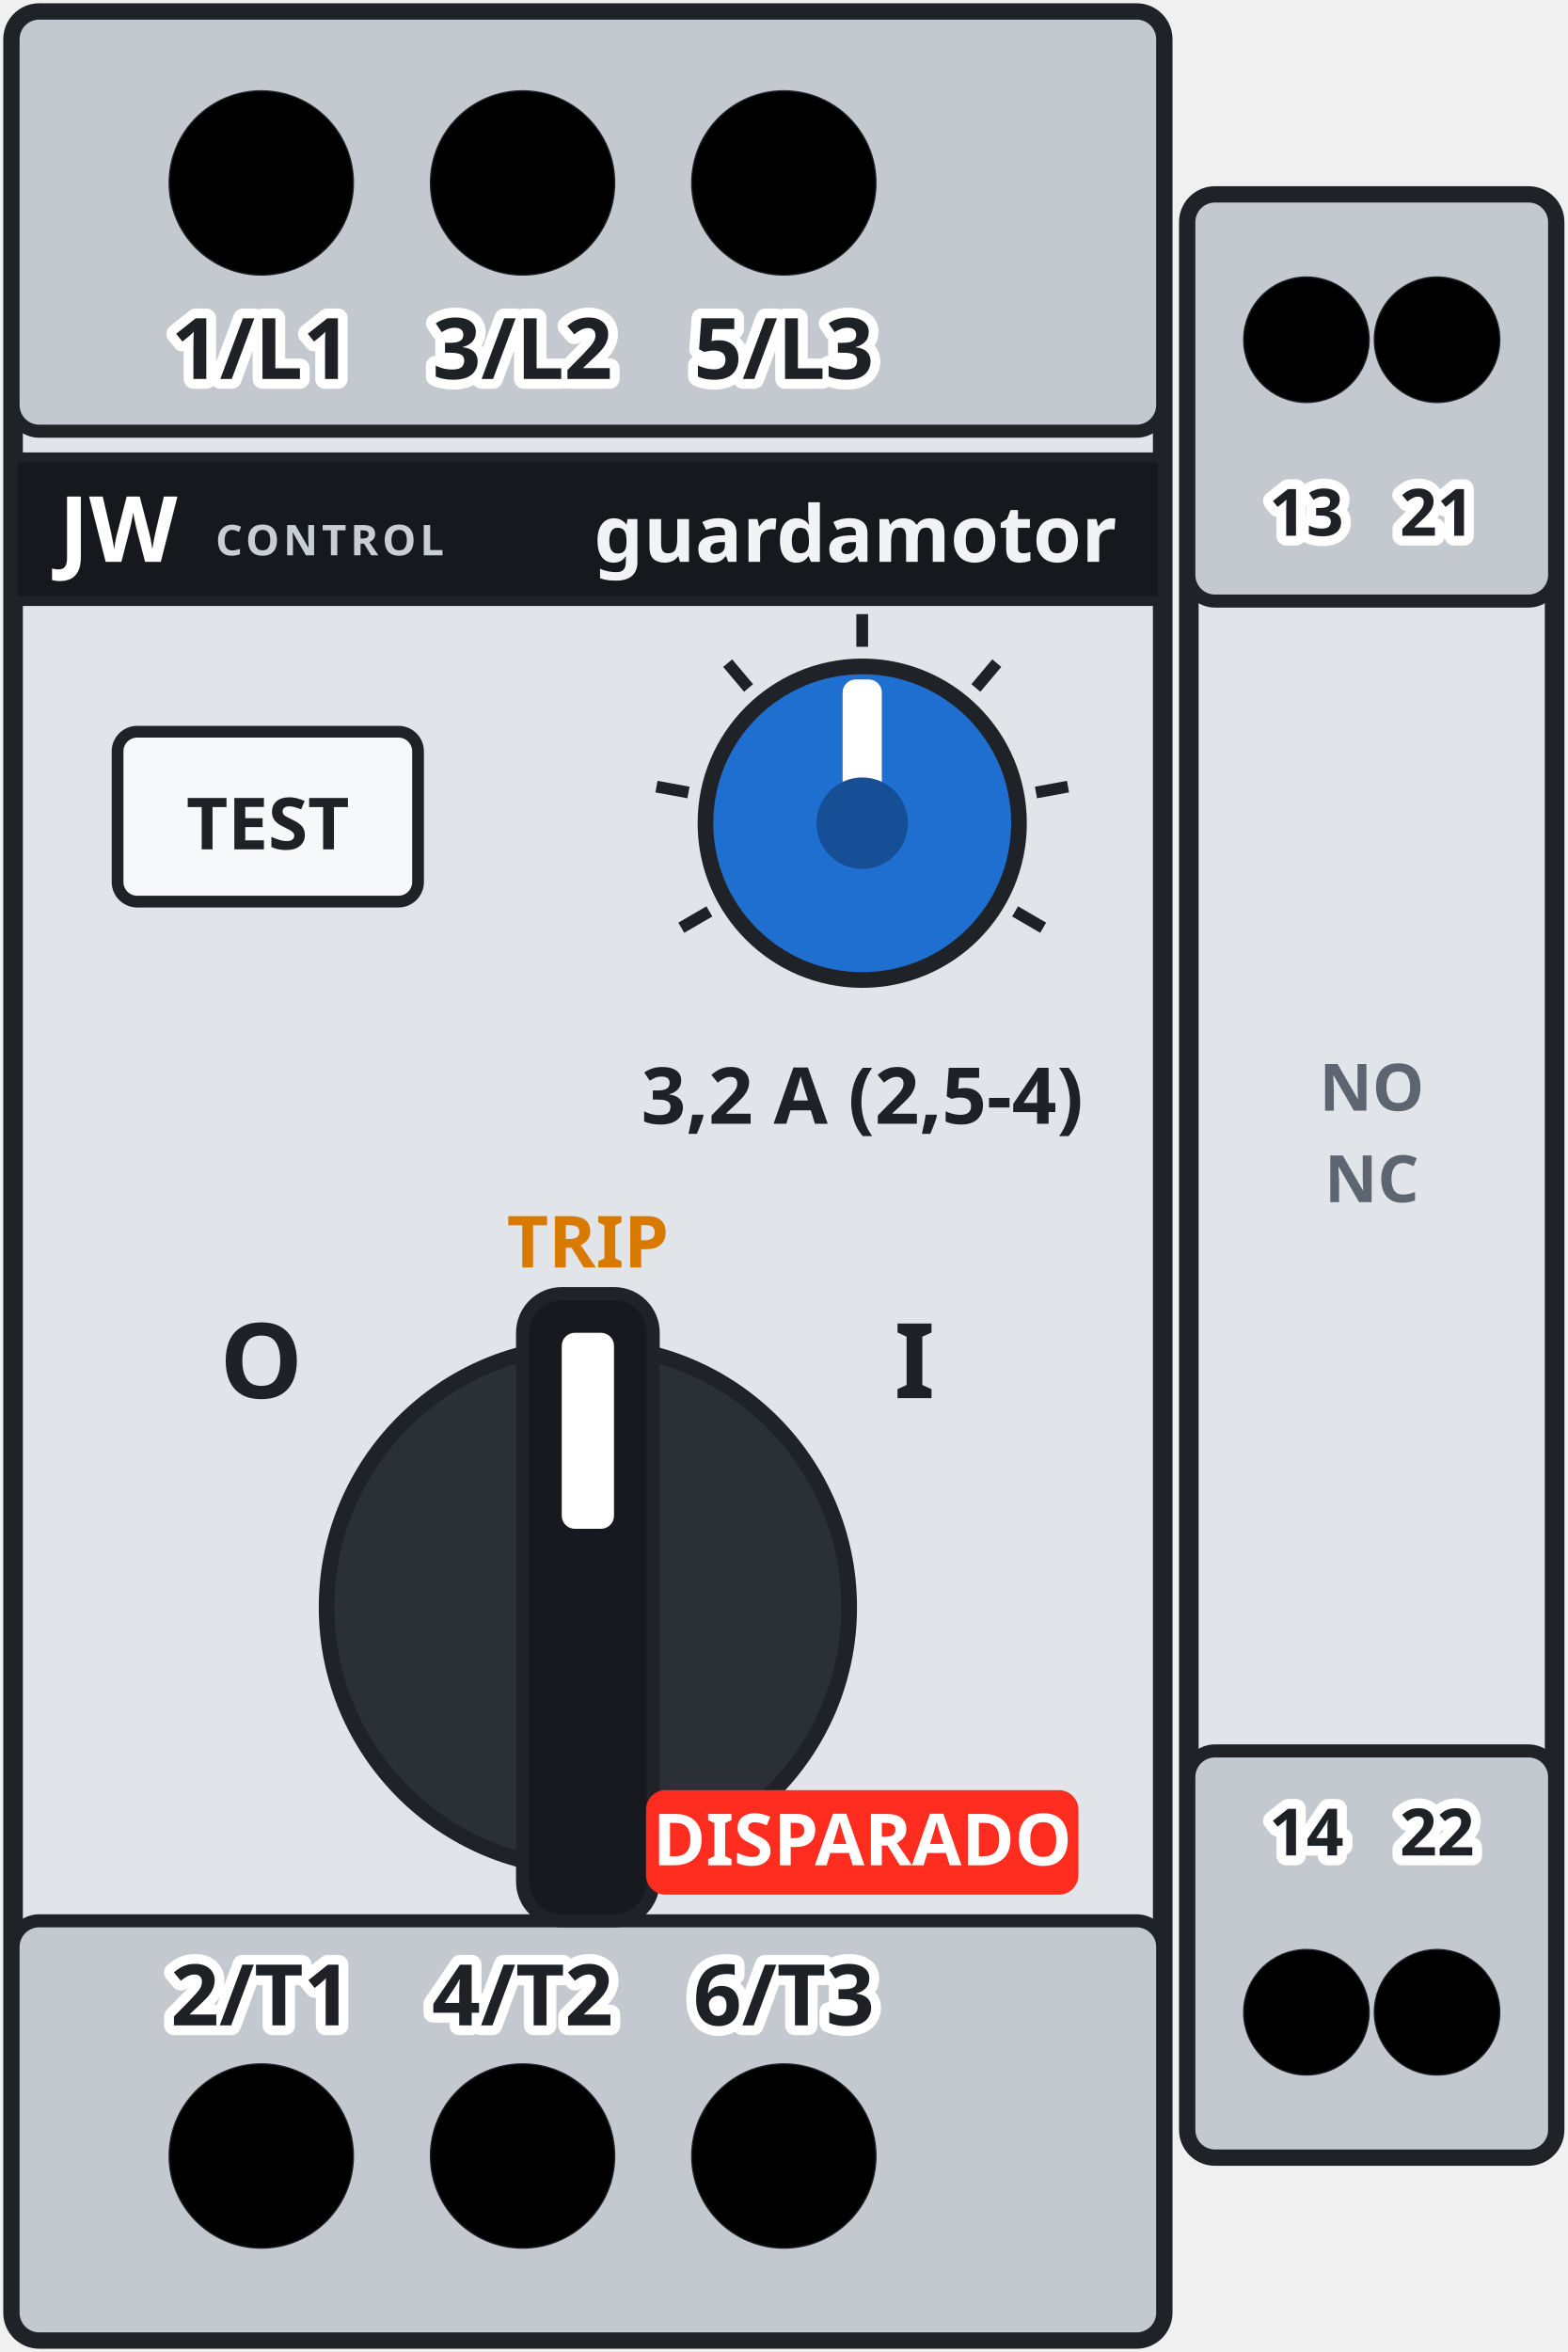
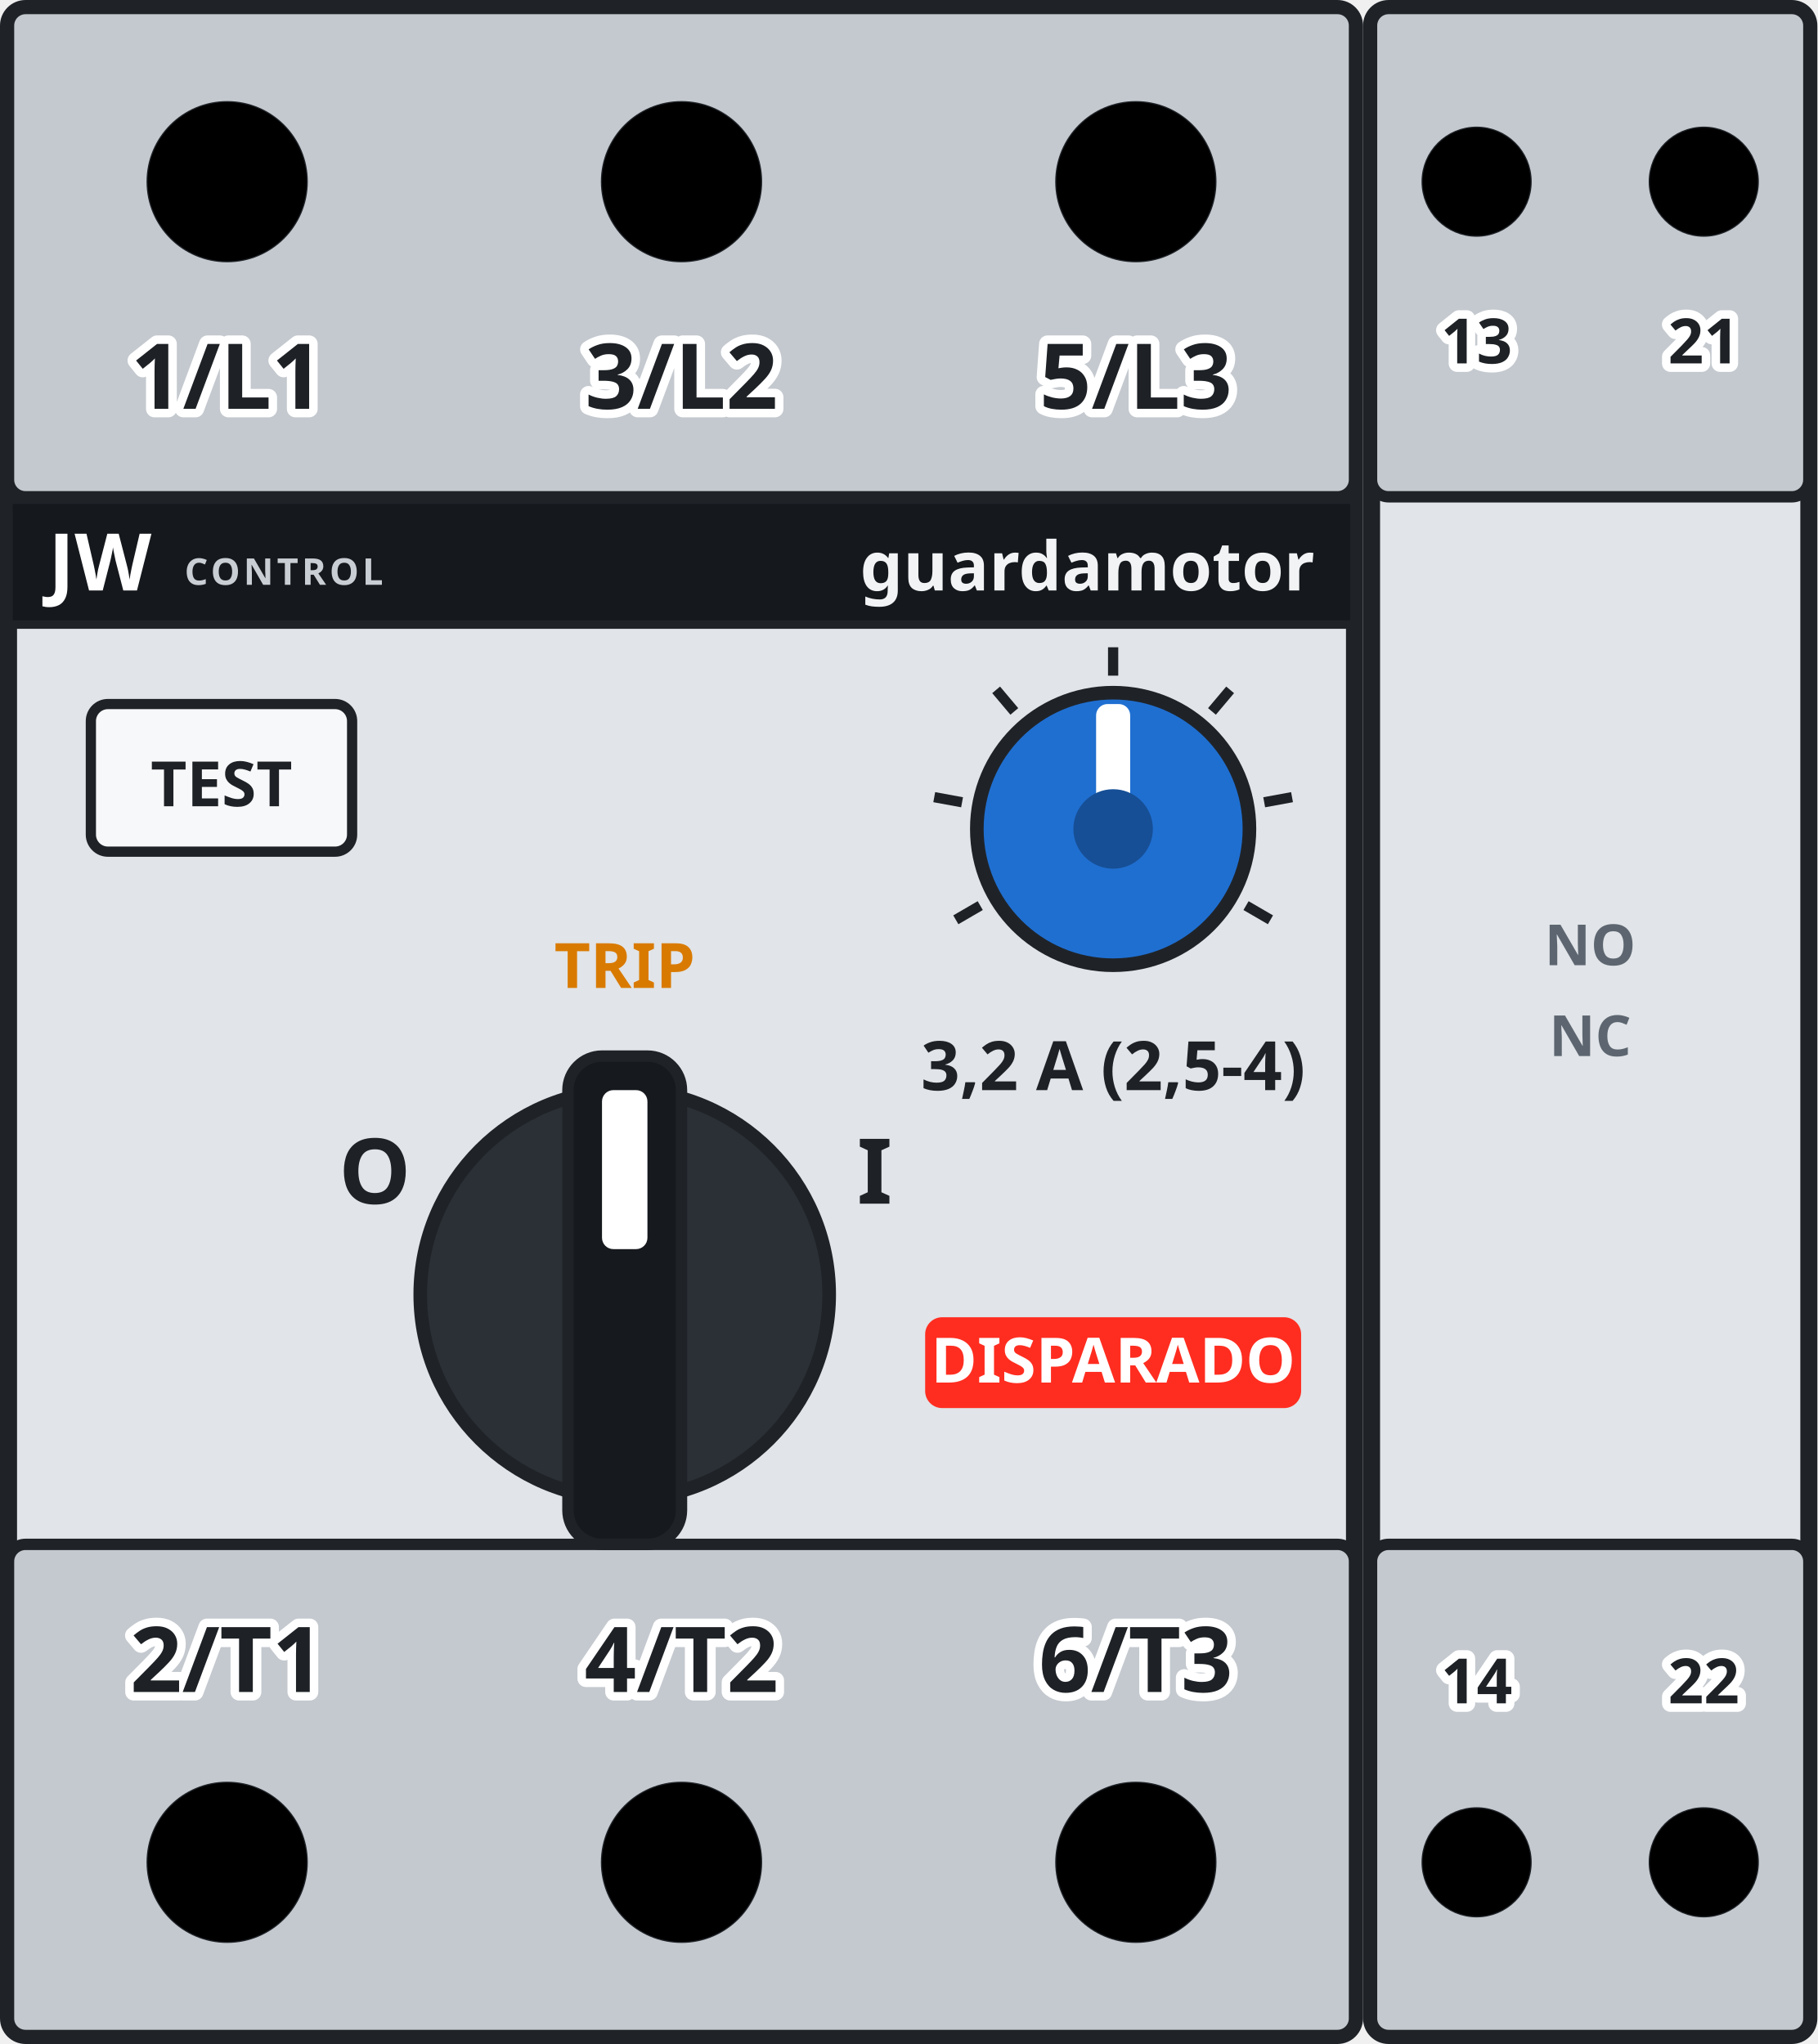
- <svg xmlns="http://www.w3.org/2000/svg" viewBox="0 0 240 360" width="240" height="360" font-family="Segoe UI,Noto Sans,Arial,sans-serif">
-   <rect x="2" y="2" width="176" height="356" rx="4" fill="#e1e4e8" stroke="#1f2328" stroke-width="3" />
-   <rect x="182" y="30" width="56" height="300" rx="4" fill="#e1e4e8" stroke="#1f2328" stroke-width="3" />
-   <rect x="2" y="2" width="176" height="64" rx="4" fill="#c4c9cf" stroke="#1f2328" stroke-width="2" />
-   <rect x="2" y="294" width="176" height="64" rx="4" fill="#c4c9cf" stroke="#1f2328" stroke-width="2" />
-   <circle cx="40" cy="28" r="13" fill="#fbfbfc" stroke="#1f2328" stroke-width="2.4" />
-   <circle cx="40" cy="28" r="9.8" fill="none" stroke="#a3aab2" stroke-width="1.2" />
-   <path d="M32.9 28h14.3 M40 20.9v14.3" fill="none" stroke="#2a2e33" stroke-width="3.4" stroke-linecap="round" />
-   <circle class="jw-term" data-term="1" cx="40" cy="28" r="14" />
-   <text x="40" y="58" font-size="13" font-weight="800" fill="#1e2226" text-anchor="middle" stroke="#ffffff" stroke-width="3" paint-order="stroke" stroke-linejoin="round">1/L1</text>
-   <circle cx="80" cy="28" r="13" fill="#fbfbfc" stroke="#1f2328" stroke-width="2.4" />
-   <circle cx="80" cy="28" r="9.8" fill="none" stroke="#a3aab2" stroke-width="1.2" />
-   <path d="M72.8 28h14.3 M80 20.9v14.3" fill="none" stroke="#2a2e33" stroke-width="3.4" stroke-linecap="round" />
-   <circle class="jw-term" data-term="3" cx="80" cy="28" r="14" />
-   <text x="80" y="58" font-size="13" font-weight="800" fill="#1e2226" text-anchor="middle" stroke="#ffffff" stroke-width="3" paint-order="stroke" stroke-linejoin="round">3/L2</text>
-   <circle cx="120" cy="28" r="13" fill="#fbfbfc" stroke="#1f2328" stroke-width="2.4" />
-   <circle cx="120" cy="28" r="9.8" fill="none" stroke="#a3aab2" stroke-width="1.2" />
-   <path d="M112.8 28h14.3 M120 20.9v14.3" fill="none" stroke="#2a2e33" stroke-width="3.4" stroke-linecap="round" />
-   <circle class="jw-term" data-term="5" cx="120" cy="28" r="14" />
-   <text x="120" y="58" font-size="13" font-weight="800" fill="#1e2226" text-anchor="middle" stroke="#ffffff" stroke-width="3" paint-order="stroke" stroke-linejoin="round">5/L3</text>
-   <circle cx="40" cy="330" r="13" fill="#fbfbfc" stroke="#1f2328" stroke-width="2.4" />
-   <circle cx="40" cy="330" r="9.8" fill="none" stroke="#a3aab2" stroke-width="1.2" />
-   <path d="M32.9 330h14.3 M40 322.9v14.3" fill="none" stroke="#2a2e33" stroke-width="3.4" stroke-linecap="round" />
-   <circle class="jw-term" data-term="2" cx="40" cy="330" r="14" data-side="b" />
-   <text x="40" y="310" font-size="13" font-weight="800" fill="#1e2226" text-anchor="middle" stroke="#ffffff" stroke-width="3" paint-order="stroke" stroke-linejoin="round">2/T1</text>
-   <circle cx="80" cy="330" r="13" fill="#fbfbfc" stroke="#1f2328" stroke-width="2.4" />
-   <circle cx="80" cy="330" r="9.8" fill="none" stroke="#a3aab2" stroke-width="1.2" />
-   <path d="M72.8 330h14.3 M80 322.9v14.3" fill="none" stroke="#2a2e33" stroke-width="3.4" stroke-linecap="round" />
-   <circle class="jw-term" data-term="4" cx="80" cy="330" r="14" data-side="b" />
-   <text x="80" y="310" font-size="13" font-weight="800" fill="#1e2226" text-anchor="middle" stroke="#ffffff" stroke-width="3" paint-order="stroke" stroke-linejoin="round">4/T2</text>
-   <circle cx="120" cy="330" r="13" fill="#fbfbfc" stroke="#1f2328" stroke-width="2.4" />
-   <circle cx="120" cy="330" r="9.8" fill="none" stroke="#a3aab2" stroke-width="1.2" />
-   <path d="M112.8 330h14.3 M120 322.9v14.3" fill="none" stroke="#2a2e33" stroke-width="3.4" stroke-linecap="round" />
-   <circle class="jw-term" data-term="6" cx="120" cy="330" r="14" data-side="b" />
-   <text x="120" y="310" font-size="13" font-weight="800" fill="#1e2226" text-anchor="middle" stroke="#ffffff" stroke-width="3" paint-order="stroke" stroke-linejoin="round">6/T3</text>
-   <rect x="182" y="30" width="56" height="62" rx="4" fill="#c4c9cf" stroke="#1f2328" stroke-width="2" />
-   <rect x="182" y="268" width="56" height="62" rx="4" fill="#c4c9cf" stroke="#1f2328" stroke-width="2" />
-   <circle cx="200" cy="52" r="8.5" fill="#fbfbfc" stroke="#1f2328" stroke-width="2.4" />
-   <circle cx="200" cy="52" r="5.3" fill="none" stroke="#a3aab2" stroke-width="1.2" />
-   <path d="M195.3 52h9.4 M200 47.3v9.4" fill="none" stroke="#2a2e33" stroke-width="3.4" stroke-linecap="round" />
-   <circle class="jw-term" data-term="13" cx="200" cy="52" r="9.5" />
-   <text x="200" y="82" font-size="10" font-weight="800" fill="#1e2226" text-anchor="middle" stroke="#ffffff" stroke-width="3" paint-order="stroke" stroke-linejoin="round">13</text>
-   <circle cx="220" cy="52" r="8.5" fill="#fbfbfc" stroke="#1f2328" stroke-width="2.4" />
-   <circle cx="220" cy="52" r="5.3" fill="none" stroke="#a3aab2" stroke-width="1.2" />
-   <path d="M215.3 52h9.4 M220 47.3v9.4" fill="none" stroke="#2a2e33" stroke-width="3.4" stroke-linecap="round" />
-   <circle class="jw-term" data-term="21" cx="220" cy="52" r="9.5" />
-   <text x="220" y="82" font-size="10" font-weight="800" fill="#1e2226" text-anchor="middle" stroke="#ffffff" stroke-width="3" paint-order="stroke" stroke-linejoin="round">21</text>
-   <circle cx="200" cy="308" r="8.5" fill="#fbfbfc" stroke="#1f2328" stroke-width="2.4" />
-   <circle cx="200" cy="308" r="5.3" fill="none" stroke="#a3aab2" stroke-width="1.2" />
-   <path d="M195.3 308h9.4 M200 303.3v9.4" fill="none" stroke="#2a2e33" stroke-width="3.4" stroke-linecap="round" />
-   <circle class="jw-term" data-term="14" cx="200" cy="308" r="9.5" data-side="b" />
-   <text x="200" y="284" font-size="10" font-weight="800" fill="#1e2226" text-anchor="middle" stroke="#ffffff" stroke-width="3" paint-order="stroke" stroke-linejoin="round">14</text>
-   <circle cx="220" cy="308" r="8.5" fill="#fbfbfc" stroke="#1f2328" stroke-width="2.4" />
-   <circle cx="220" cy="308" r="5.3" fill="none" stroke="#a3aab2" stroke-width="1.2" />
-   <path d="M215.3 308h9.4 M220 303.3v9.4" fill="none" stroke="#2a2e33" stroke-width="3.4" stroke-linecap="round" />
-   <circle class="jw-term" data-term="22" cx="220" cy="308" r="9.5" data-side="b" />
-   <text x="220" y="284" font-size="10" font-weight="800" fill="#1e2226" text-anchor="middle" stroke="#ffffff" stroke-width="3" paint-order="stroke" stroke-linejoin="round">22</text>
-   <text x="210" y="170" font-size="10" font-weight="800" fill="#5d6670" text-anchor="middle">NO</text>
-   <text x="210" y="184" font-size="10" font-weight="800" fill="#5d6670" text-anchor="middle">NC</text>
-   <rect x="2" y="70" width="176" height="22" fill="#15181c" stroke="#1f2328" stroke-width="1.5" />
-   <text x="9" y="86" font-size="14" font-weight="900" fill="#fff" text-anchor="start">JW</text>
-   <text x="33" y="85" font-size="6.5" font-weight="800" fill="#c9ced4" text-anchor="start" letter-spacing=".6">CONTROL</text>
-   <text x="171" y="86" font-size="12" font-weight="800" fill="#f1f3f5" text-anchor="end">guardamotor</text>
-   <circle cx="132" cy="126" r="24" fill="#1f6fd1" stroke="#1f2328" stroke-width="2.4" />
-   <path d="M108.6 139.5 L104.3 142.0" fill="none" stroke="#1e2226" stroke-width="1.8" />
-   <path d="M105.4 121.3 L100.5 120.4" fill="none" stroke="#1e2226" stroke-width="1.8" />
-   <path d="M114.6 105.3 L111.4 101.5" fill="none" stroke="#1e2226" stroke-width="1.8" />
-   <path d="M132.0 99.0 L132.0 94.0" fill="none" stroke="#1e2226" stroke-width="1.8" />
-   <path d="M149.4 105.3 L152.6 101.5" fill="none" stroke="#1e2226" stroke-width="1.8" />
-   <path d="M158.6 121.3 L163.5 120.4" fill="none" stroke="#1e2226" stroke-width="1.8" />
-   <path d="M155.4 139.5 L159.7 142.0" fill="none" stroke="#1e2226" stroke-width="1.8" />
-   <g data-rotate="out.ajusteRel:0:1:-120:120:132:126">
-     <rect x="129" y="104" width="6" height="24" rx="2" fill="#fff" stroke="none" stroke-width="0" />
-     <circle cx="132" cy="126" r="7" fill="#164f96" stroke="none" stroke-width="0" />
+ <svg xmlns="http://www.w3.org/2000/svg" viewBox="0 0 320 360" width="320" height="360" font-family="Segoe UI,Noto Sans,Arial,sans-serif">
+   <rect x="1.5" y="1.5" width="237" height="357" rx="3" fill="#e1e4e8" stroke="#1f2328" stroke-width="3" />
+   <rect x="241.5" y="1.5" width="77" height="357" rx="3" fill="#e1e4e8" stroke="#1f2328" stroke-width="3" />
+   <rect x="1.5" y="1.5" width="237" height="86" rx="3" fill="#c4c9cf" stroke="#1f2328" stroke-width="2" />
+   <rect x="1.5" y="272" width="237" height="86.5" rx="3" fill="#c4c9cf" stroke="#1f2328" stroke-width="2" />
+   <circle cx="40" cy="32" r="13" fill="#fbfbfc" stroke="#1f2328" stroke-width="2.4" />
+   <circle cx="40" cy="32" r="9.8" fill="none" stroke="#a3aab2" stroke-width="1.2" />
+   <path d="M32.9 32h14.3 M40 24.9v14.3" fill="none" stroke="#2a2e33" stroke-width="3.4" stroke-linecap="round" />
+   <circle class="jw-term" data-term="1" cx="40" cy="32" r="14" />
+   <text x="40" y="72" font-size="16" font-weight="800" fill="#1e2226" text-anchor="middle" stroke="#ffffff" stroke-width="3" paint-order="stroke" stroke-linejoin="round">1/L1</text>
+   <circle cx="120" cy="32" r="13" fill="#fbfbfc" stroke="#1f2328" stroke-width="2.4" />
+   <circle cx="120" cy="32" r="9.8" fill="none" stroke="#a3aab2" stroke-width="1.2" />
+   <path d="M112.8 32h14.3 M120 24.9v14.3" fill="none" stroke="#2a2e33" stroke-width="3.4" stroke-linecap="round" />
+   <circle class="jw-term" data-term="3" cx="120" cy="32" r="14" />
+   <text x="120" y="72" font-size="16" font-weight="800" fill="#1e2226" text-anchor="middle" stroke="#ffffff" stroke-width="3" paint-order="stroke" stroke-linejoin="round">3/L2</text>
+   <circle cx="200" cy="32" r="13" fill="#fbfbfc" stroke="#1f2328" stroke-width="2.4" />
+   <circle cx="200" cy="32" r="9.8" fill="none" stroke="#a3aab2" stroke-width="1.2" />
+   <path d="M192.8 32h14.3 M200 24.9v14.3" fill="none" stroke="#2a2e33" stroke-width="3.4" stroke-linecap="round" />
+   <circle class="jw-term" data-term="5" cx="200" cy="32" r="14" />
+   <text x="200" y="72" font-size="16" font-weight="800" fill="#1e2226" text-anchor="middle" stroke="#ffffff" stroke-width="3" paint-order="stroke" stroke-linejoin="round">5/L3</text>
+   <circle cx="40" cy="328" r="13" fill="#fbfbfc" stroke="#1f2328" stroke-width="2.4" />
+   <circle cx="40" cy="328" r="9.8" fill="none" stroke="#a3aab2" stroke-width="1.2" />
+   <path d="M32.9 328h14.3 M40 320.9v14.3" fill="none" stroke="#2a2e33" stroke-width="3.4" stroke-linecap="round" />
+   <circle class="jw-term" data-term="2" cx="40" cy="328" r="14" data-side="b" />
+   <text x="40" y="298" font-size="16" font-weight="800" fill="#1e2226" text-anchor="middle" stroke="#ffffff" stroke-width="3" paint-order="stroke" stroke-linejoin="round">2/T1</text>
+   <circle cx="120" cy="328" r="13" fill="#fbfbfc" stroke="#1f2328" stroke-width="2.4" />
+   <circle cx="120" cy="328" r="9.8" fill="none" stroke="#a3aab2" stroke-width="1.2" />
+   <path d="M112.8 328h14.3 M120 320.9v14.3" fill="none" stroke="#2a2e33" stroke-width="3.4" stroke-linecap="round" />
+   <circle class="jw-term" data-term="4" cx="120" cy="328" r="14" data-side="b" />
+   <text x="120" y="298" font-size="16" font-weight="800" fill="#1e2226" text-anchor="middle" stroke="#ffffff" stroke-width="3" paint-order="stroke" stroke-linejoin="round">4/T2</text>
+   <circle cx="200" cy="328" r="13" fill="#fbfbfc" stroke="#1f2328" stroke-width="2.4" />
+   <circle cx="200" cy="328" r="9.8" fill="none" stroke="#a3aab2" stroke-width="1.2" />
+   <path d="M192.8 328h14.3 M200 320.9v14.3" fill="none" stroke="#2a2e33" stroke-width="3.4" stroke-linecap="round" />
+   <circle class="jw-term" data-term="6" cx="200" cy="328" r="14" data-side="b" />
+   <text x="200" y="298" font-size="16" font-weight="800" fill="#1e2226" text-anchor="middle" stroke="#ffffff" stroke-width="3" paint-order="stroke" stroke-linejoin="round">6/T3</text>
+   <rect x="241.5" y="1.5" width="77" height="86" rx="3" fill="#c4c9cf" stroke="#1f2328" stroke-width="2" />
+   <rect x="241.5" y="272" width="77" height="86.5" rx="3" fill="#c4c9cf" stroke="#1f2328" stroke-width="2" />
+   <circle cx="260" cy="32" r="8.5" fill="#fbfbfc" stroke="#1f2328" stroke-width="2.4" />
+   <circle cx="260" cy="32" r="5.3" fill="none" stroke="#a3aab2" stroke-width="1.2" />
+   <path d="M255.3 32h9.4 M260 27.3v9.4" fill="none" stroke="#2a2e33" stroke-width="3.4" stroke-linecap="round" />
+   <circle class="jw-term" data-term="13" cx="260" cy="32" r="9.5" />
+   <text x="260" y="64" font-size="11" font-weight="800" fill="#1e2226" text-anchor="middle" stroke="#ffffff" stroke-width="3" paint-order="stroke" stroke-linejoin="round">13</text>
+   <circle cx="300" cy="32" r="8.5" fill="#fbfbfc" stroke="#1f2328" stroke-width="2.4" />
+   <circle cx="300" cy="32" r="5.3" fill="none" stroke="#a3aab2" stroke-width="1.2" />
+   <path d="M295.3 32h9.4 M300 27.3v9.4" fill="none" stroke="#2a2e33" stroke-width="3.4" stroke-linecap="round" />
+   <circle class="jw-term" data-term="21" cx="300" cy="32" r="9.5" />
+   <text x="300" y="64" font-size="11" font-weight="800" fill="#1e2226" text-anchor="middle" stroke="#ffffff" stroke-width="3" paint-order="stroke" stroke-linejoin="round">21</text>
+   <circle cx="260" cy="328" r="8.5" fill="#fbfbfc" stroke="#1f2328" stroke-width="2.4" />
+   <circle cx="260" cy="328" r="5.3" fill="none" stroke="#a3aab2" stroke-width="1.2" />
+   <path d="M255.3 328h9.4 M260 323.3v9.4" fill="none" stroke="#2a2e33" stroke-width="3.4" stroke-linecap="round" />
+   <circle class="jw-term" data-term="14" cx="260" cy="328" r="9.5" data-side="b" />
+   <text x="260" y="300" font-size="11" font-weight="800" fill="#1e2226" text-anchor="middle" stroke="#ffffff" stroke-width="3" paint-order="stroke" stroke-linejoin="round">14</text>
+   <circle cx="300" cy="328" r="8.5" fill="#fbfbfc" stroke="#1f2328" stroke-width="2.4" />
+   <circle cx="300" cy="328" r="5.3" fill="none" stroke="#a3aab2" stroke-width="1.2" />
+   <path d="M295.3 328h9.4 M300 323.3v9.4" fill="none" stroke="#2a2e33" stroke-width="3.4" stroke-linecap="round" />
+   <circle class="jw-term" data-term="22" cx="300" cy="328" r="9.5" data-side="b" />
+   <text x="300" y="300" font-size="11" font-weight="800" fill="#1e2226" text-anchor="middle" stroke="#ffffff" stroke-width="3" paint-order="stroke" stroke-linejoin="round">22</text>
+   <text x="280" y="170" font-size="10" font-weight="800" fill="#5d6670" text-anchor="middle">NO</text>
+   <text x="280" y="186" font-size="10" font-weight="800" fill="#5d6670" text-anchor="middle">NC</text>
+   <rect x="1.5" y="88" width="237" height="22" fill="#15181c" stroke="#1f2328" stroke-width="1.5" />
+   <text x="8.5" y="104" font-size="14" font-weight="900" fill="#fff" text-anchor="start">JW</text>
+   <text x="32.5" y="103" font-size="6.5" font-weight="800" fill="#c9ced4" text-anchor="start" letter-spacing=".6">CONTROL</text>
+   <text x="231.5" y="104" font-size="12" font-weight="800" fill="#f1f3f5" text-anchor="end">guardamotor</text>
+   <circle cx="196" cy="146" r="24" fill="#1f6fd1" stroke="#1f2328" stroke-width="2.4" />
+   <path d="M172.6 159.5 L168.3 162.0" fill="none" stroke="#1e2226" stroke-width="1.8" />
+   <path d="M169.4 141.3 L164.5 140.4" fill="none" stroke="#1e2226" stroke-width="1.8" />
+   <path d="M178.6 125.3 L175.4 121.5" fill="none" stroke="#1e2226" stroke-width="1.8" />
+   <path d="M196.0 119.0 L196.0 114.0" fill="none" stroke="#1e2226" stroke-width="1.8" />
+   <path d="M213.4 125.3 L216.6 121.5" fill="none" stroke="#1e2226" stroke-width="1.8" />
+   <path d="M222.6 141.3 L227.5 140.4" fill="none" stroke="#1e2226" stroke-width="1.8" />
+   <path d="M219.4 159.5 L223.7 162.0" fill="none" stroke="#1e2226" stroke-width="1.8" />
+   <g data-rotate="out.ajusteRel:0:1:-120:120:196:146">
+     <rect x="193" y="124" width="6" height="24" rx="2" fill="#fff" stroke="none" stroke-width="0" />
+     <circle cx="196" cy="146" r="7" fill="#164f96" stroke="none" stroke-width="0" />
  </g>
-   <text x="132" y="172" font-size="12" font-weight="900" fill="#1e2226" text-anchor="middle" data-text="out.ajusteTxt">3,2 A (2,5-4)</text>
+   <text x="196" y="192" font-size="12" font-weight="900" fill="#1e2226" text-anchor="middle" data-text="out.ajusteTxt">3,2 A (2,5-4)</text>
  <g data-action="test" data-kind="momentary" style="cursor:pointer">
-     <rect x="18" y="112" width="46" height="26" rx="3" fill="#f7f8f9" stroke="#1f2328" stroke-width="1.8" />
-     <text x="41" y="130" font-size="11" font-weight="900" fill="#1e2226" text-anchor="middle">TEST</text>
+     <rect x="16" y="124" width="46" height="26" rx="3" fill="#f7f8f9" stroke="#1f2328" stroke-width="1.8" />
+     <text x="39" y="142" font-size="11" font-weight="900" fill="#1e2226" text-anchor="middle">TEST</text>
  </g>
-   <text x="40" y="214" font-size="16" font-weight="900" fill="#1e2226" text-anchor="middle">O</text>
-   <text x="90" y="194" font-size="11" font-weight="900" fill="#d97a00" text-anchor="middle">TRIP</text>
-   <text x="140" y="214" font-size="16" font-weight="900" fill="#1e2226" text-anchor="middle">I</text>
-   <circle cx="90" cy="246" r="40" fill="#2b3036" stroke="#1f2328" stroke-width="2.4" />
+   <text x="66" y="212" font-size="16" font-weight="900" fill="#1e2226" text-anchor="middle">O</text>
+   <text x="110" y="174" font-size="11" font-weight="900" fill="#d97a00" text-anchor="middle">TRIP</text>
+   <text x="154" y="212" font-size="16" font-weight="900" fill="#1e2226" text-anchor="middle">I</text>
+   <circle cx="110" cy="228" r="36" fill="#2b3036" stroke="#1f2328" stroke-width="2.4" />
  <g data-action="knob" data-kind="toggle" style="cursor:pointer">
-     <g data-rotate="out.knob:0:1:-60:60:90:246">
-       <rect x="80" y="198" width="20" height="96" rx="6" fill="#16191d" stroke="#1f2328" stroke-width="2" />
-       <rect x="86" y="204" width="8" height="30" rx="2" fill="#ffffff" stroke="none" stroke-width="0" />
+     <g data-rotate="out.knob:0:1:-60:60:110:228">
+       <rect x="100" y="186" width="20" height="86" rx="6" fill="#16191d" stroke="#1f2328" stroke-width="2" />
+       <rect x="106" y="192" width="8" height="28" rx="2" fill="#ffffff" stroke="none" stroke-width="0" />
    </g>
  </g>
  <g data-show="out.tripped">
-     <rect x="98.9" y="274" width="66.2" height="16" rx="3" fill="#ff2d20" stroke="none" stroke-width="0" />
-     <text x="132" y="285.5" font-size="11" font-weight="800" fill="#fff" text-anchor="middle">DISPARADO</text>
+     <rect x="162.9" y="232" width="66.2" height="16" rx="3" fill="#ff2d20" stroke="none" stroke-width="0" />
+     <text x="196" y="243.5" font-size="11" font-weight="800" fill="#fff" text-anchor="middle">DISPARADO</text>
  </g>
</svg>
